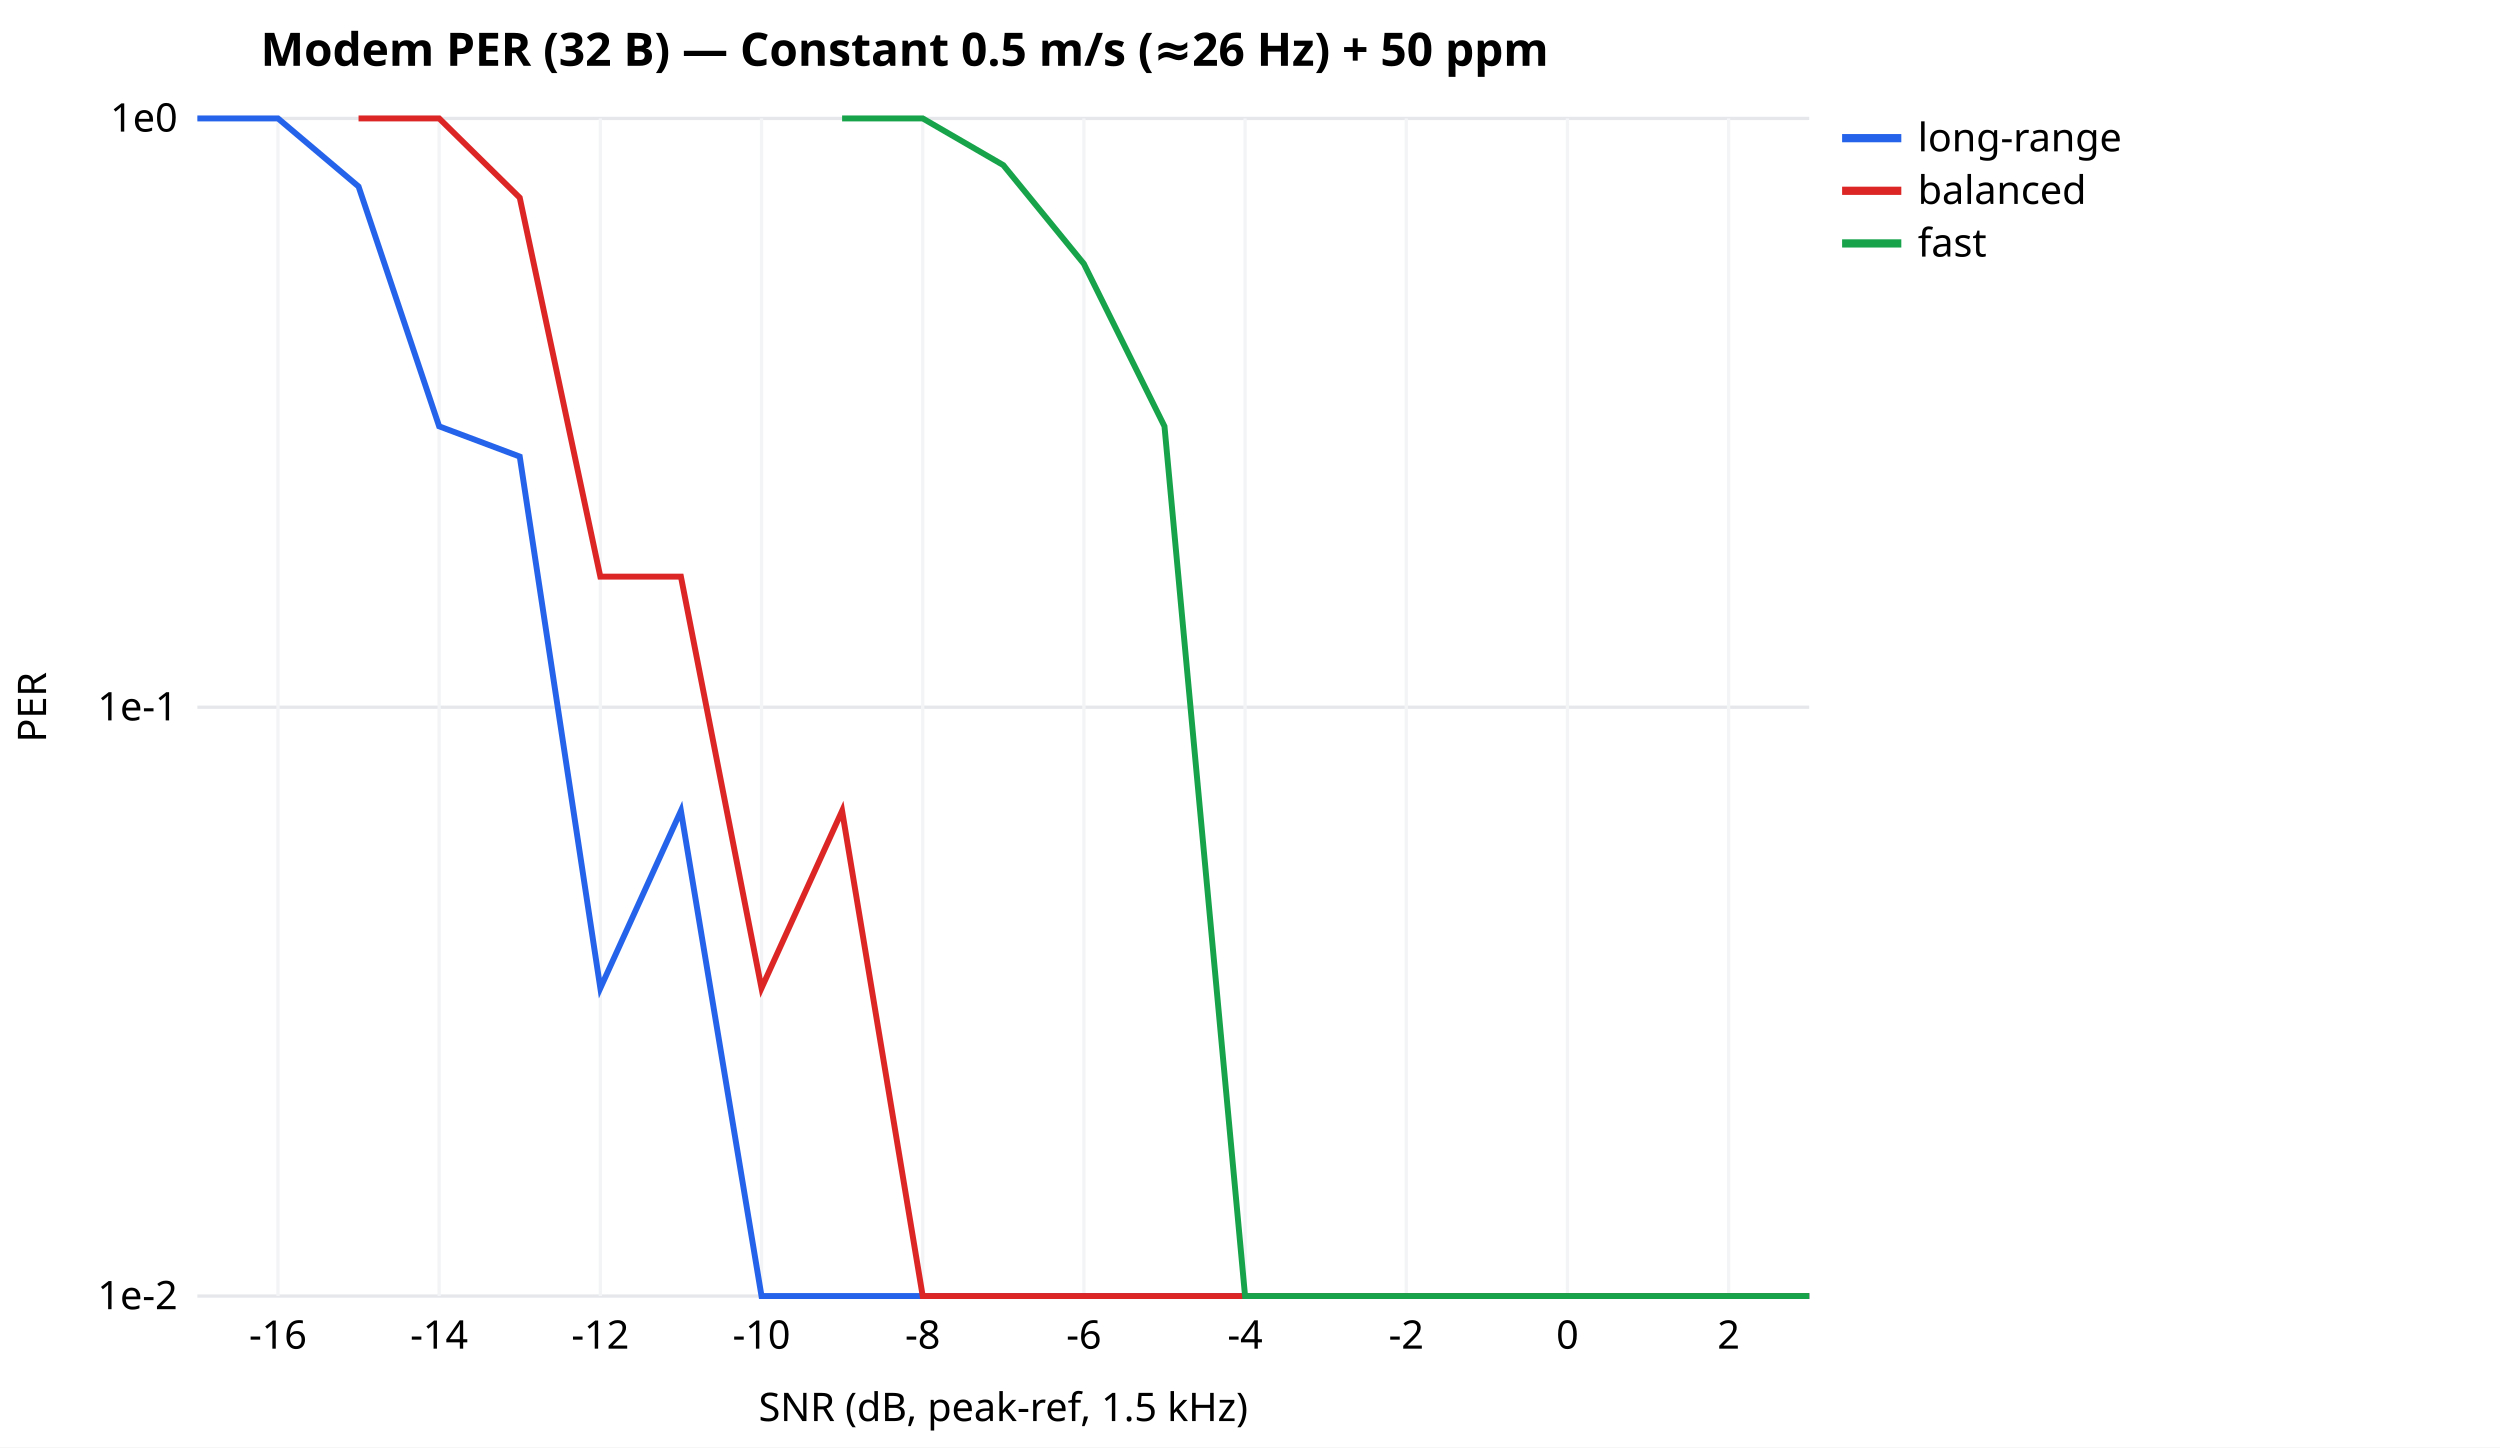
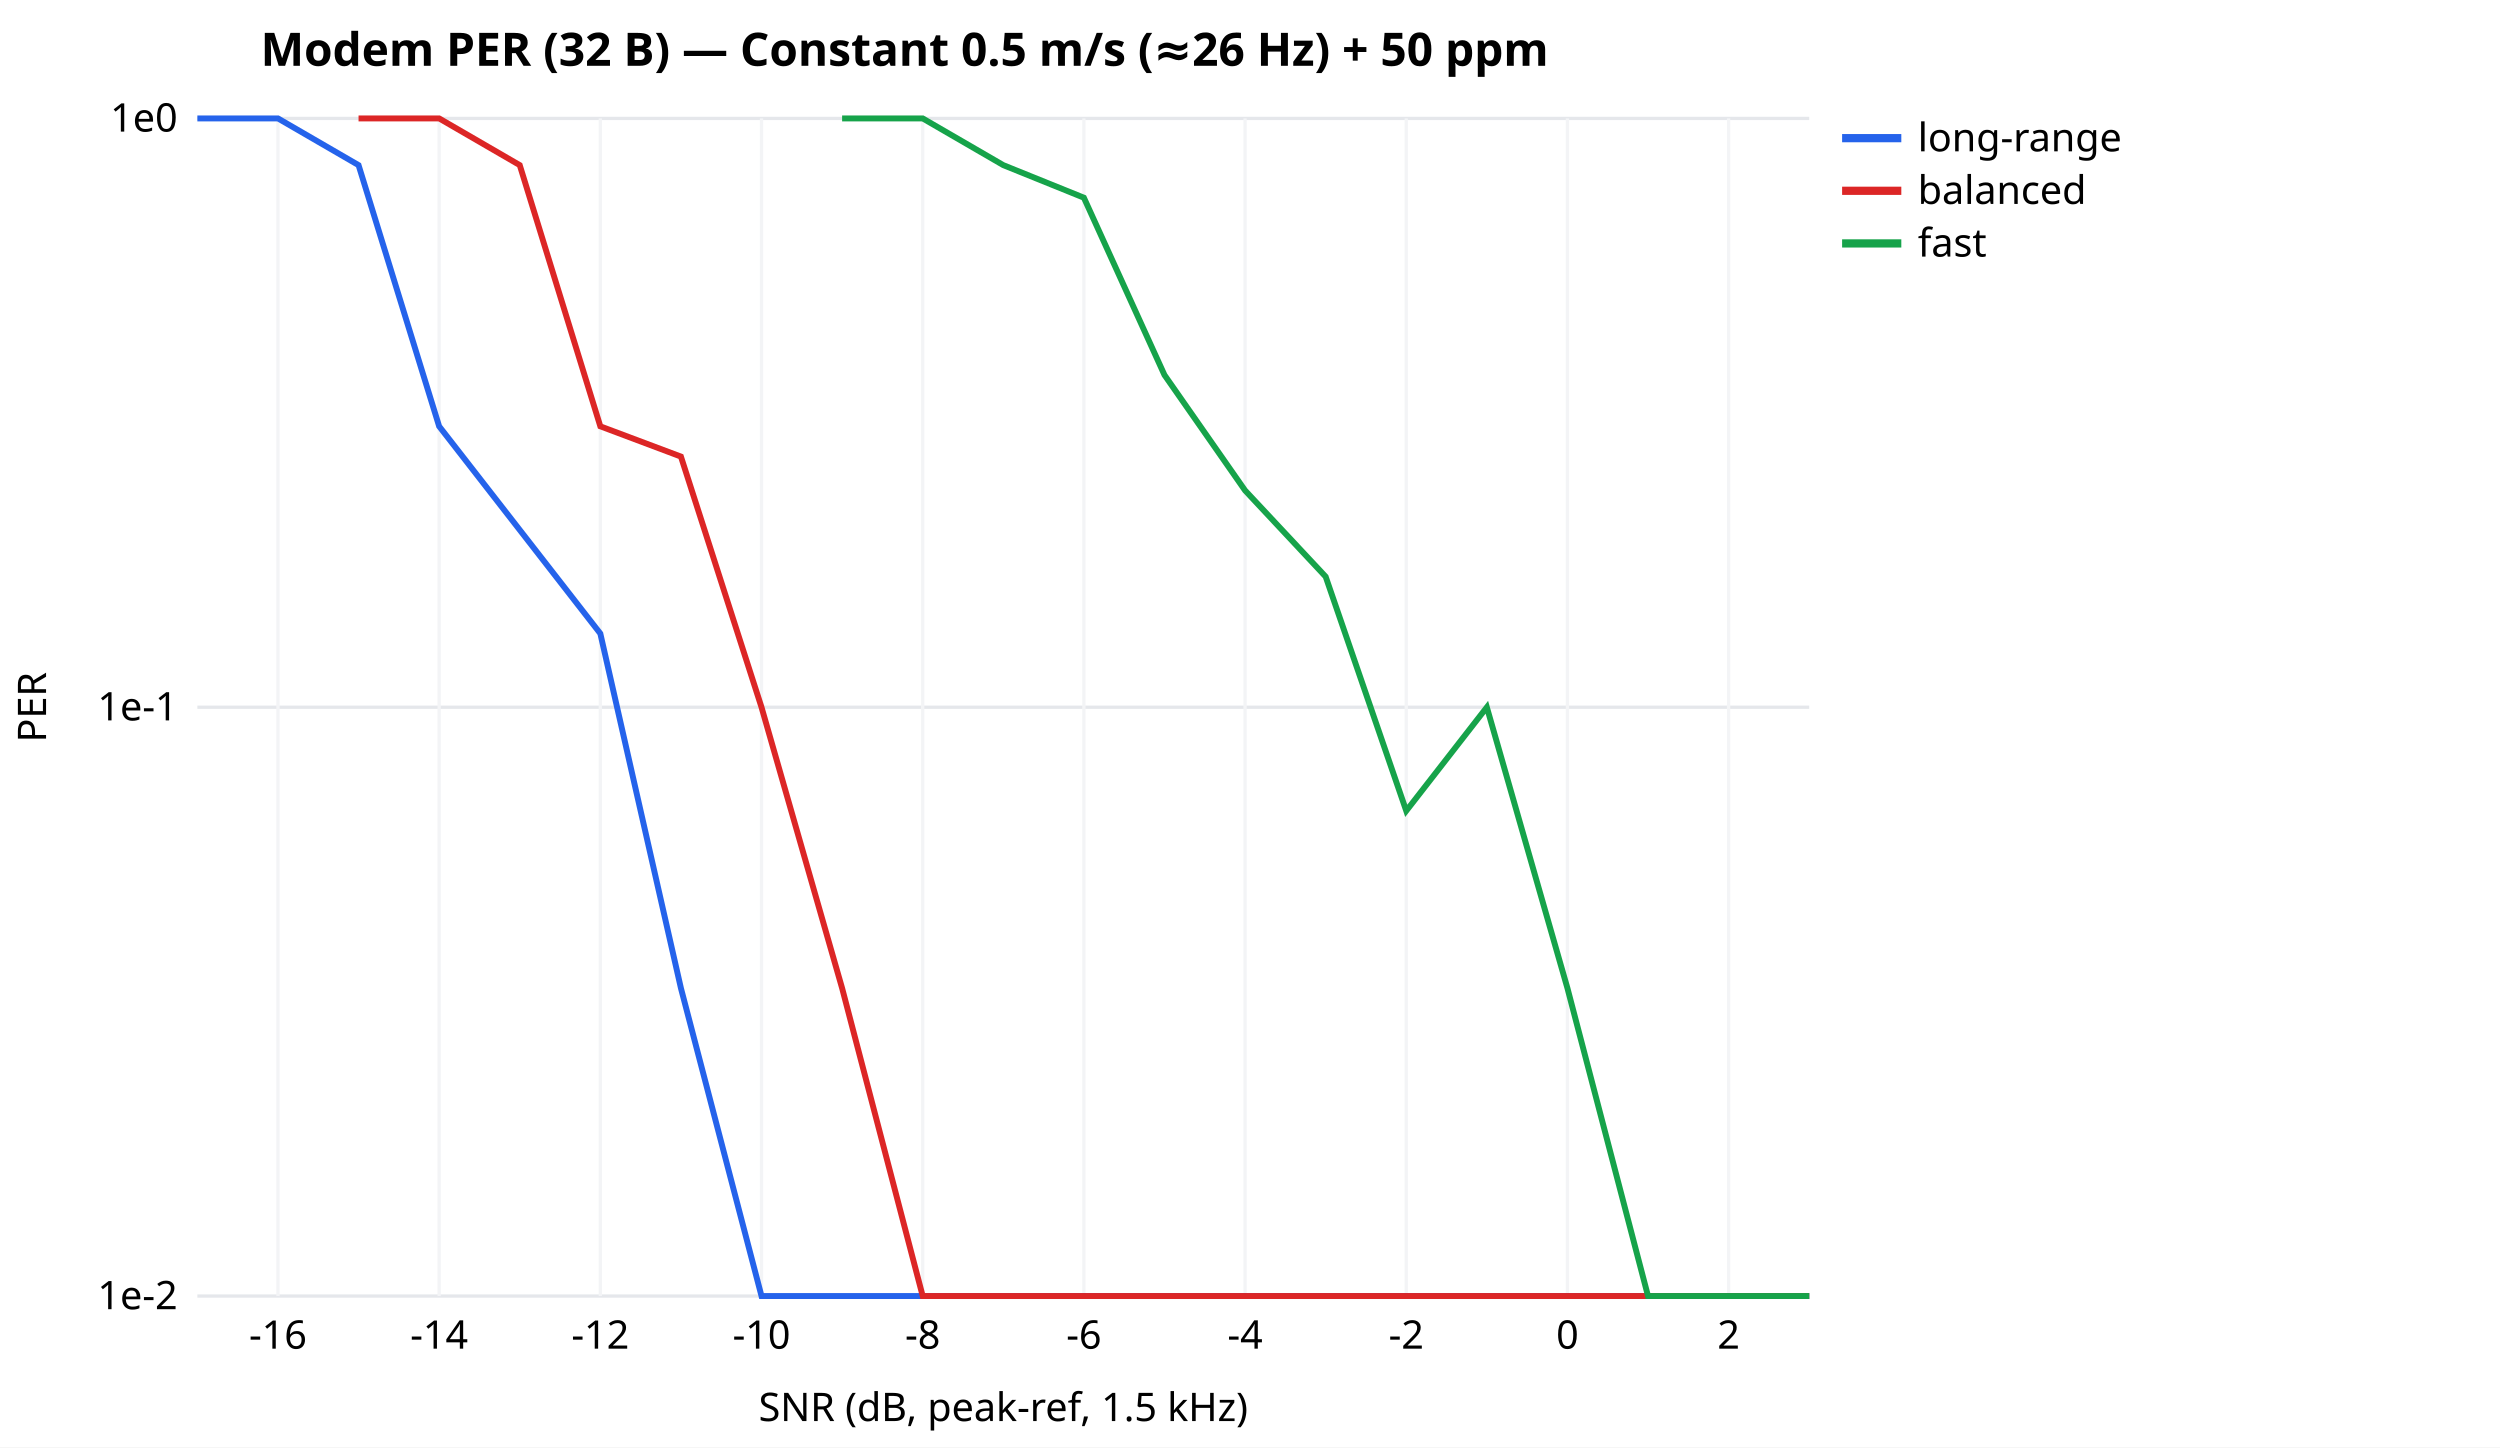
<svg xmlns="http://www.w3.org/2000/svg" viewBox="0 0 760 440" font-family="system-ui,sans-serif" font-size="12">
  <rect width="760" height="440" fill="#fff" />
  <text x="275" y="20" text-anchor="middle" font-size="14" font-weight="600">Modem PER (32 B) — Constant 0.5 m/s (≈26 Hz) + 50 ppm</text>
  <line x1="60" x2="550" y1="394" y2="394" stroke="#e5e7eb" />
  <text x="54" y="398" text-anchor="end">1e-2</text>
  <line x1="60" x2="550" y1="215" y2="215" stroke="#e5e7eb" />
  <text x="54" y="219" text-anchor="end">1e-1</text>
  <line x1="60" x2="550" y1="36" y2="36" stroke="#e5e7eb" />
  <text x="54" y="40" text-anchor="end">1e0</text>
  <line x1="84.5" x2="84.5" y1="36" y2="394" stroke="#f3f4f6" />
  <text x="84.5" y="410" text-anchor="middle">-16</text>
  <line x1="133.5" x2="133.5" y1="36" y2="394" stroke="#f3f4f6" />
  <text x="133.5" y="410" text-anchor="middle">-14</text>
  <line x1="182.5" x2="182.5" y1="36" y2="394" stroke="#f3f4f6" />
  <text x="182.5" y="410" text-anchor="middle">-12</text>
  <line x1="231.5" x2="231.5" y1="36" y2="394" stroke="#f3f4f6" />
  <text x="231.5" y="410" text-anchor="middle">-10</text>
  <line x1="280.5" x2="280.5" y1="36" y2="394" stroke="#f3f4f6" />
  <text x="280.5" y="410" text-anchor="middle">-8</text>
  <line x1="329.5" x2="329.5" y1="36" y2="394" stroke="#f3f4f6" />
  <text x="329.5" y="410" text-anchor="middle">-6</text>
  <line x1="378.5" x2="378.5" y1="36" y2="394" stroke="#f3f4f6" />
  <text x="378.5" y="410" text-anchor="middle">-4</text>
  <line x1="427.5" x2="427.5" y1="36" y2="394" stroke="#f3f4f6" />
  <text x="427.5" y="410" text-anchor="middle">-2</text>
  <line x1="476.5" x2="476.5" y1="36" y2="394" stroke="#f3f4f6" />
  <text x="476.5" y="410" text-anchor="middle">0</text>
  <line x1="525.5" x2="525.5" y1="36" y2="394" stroke="#f3f4f6" />
  <text x="525.5" y="410" text-anchor="middle">2</text>
  <text x="305" y="432" text-anchor="middle">SNR (dB, peak-ref, 1.5 kHz)</text>
  <text x="14" y="215" text-anchor="middle" transform="rotate(-90 14 215)">PER</text>
-   <polyline fill="none" stroke="#2563eb" stroke-width="1.8" points="550.0,394.0 525.5,394.0 501.0,394.0 476.5,394.0 452.0,394.0 427.5,394.0 403.0,394.0 378.5,394.0 354.0,394.0 329.5,394.0 305.0,394.0 280.5,394.0 256.0,394.0 231.5,394.0 207.0,246.5 182.5,300.4 158.0,138.8 133.5,129.6 109.0,56.7 84.5,36.0 60.0,36.0" />
+   <polyline fill="none" stroke="#2563eb" stroke-width="1.8" points="550.0,394.0 525.5,394.0 501.0,394.0 476.5,394.0 452.0,394.0 427.5,394.0 403.0,394.0 378.5,394.0 354.0,394.0 329.5,394.0 305.0,394.0 280.5,394.0 256.0,394.0 231.5,394.0 207.0,300.4 182.5,192.6 158.0,161.1 133.5,129.6 109.0,50.2 84.5,36.0 60.0,36.0" />
  <line x1="560" x2="578" y1="42" y2="42" stroke="#2563eb" stroke-width="2.5" />
  <text x="583" y="46">long-range</text>
-   <polyline fill="none" stroke="#dc2626" stroke-width="1.8" points="550.0,394.0 525.5,394.0 501.0,394.0 476.5,394.0 452.0,394.0 427.5,394.0 403.0,394.0 378.5,394.0 354.0,394.0 329.5,394.0 305.0,394.0 280.5,394.0 256.0,246.5 231.5,300.4 207.0,175.3 182.5,175.3 158.0,60.1 133.5,36.0 109.0,36.0" />
+   <polyline fill="none" stroke="#dc2626" stroke-width="1.8" points="550.0,394.0 525.5,394.0 501.0,394.0 476.5,394.0 452.0,394.0 427.5,394.0 403.0,394.0 378.5,394.0 354.0,394.0 329.5,394.0 305.0,394.0 280.5,394.0 256.0,300.4 231.5,215.0 207.0,138.8 182.5,129.6 158.0,50.2 133.5,36.0 109.0,36.0" />
  <line x1="560" x2="578" y1="58" y2="58" stroke="#dc2626" stroke-width="2.5" />
  <text x="583" y="62">balanced</text>
-   <polyline fill="none" stroke="#16a34a" stroke-width="1.8" points="550.0,394.0 525.5,394.0 501.0,394.0 476.5,394.0 452.0,394.0 427.5,394.0 403.0,394.0 378.5,394.0 354.0,129.6 329.5,80.2 305.0,50.2 280.5,36.0 256.0,36.0" />
+   <polyline fill="none" stroke="#16a34a" stroke-width="1.8" points="550.0,394.0 525.5,394.0 501.0,394.0 476.5,300.4 452.0,215.0 427.5,246.5 403.0,175.3 378.5,149.1 354.0,114.0 329.5,60.1 305.0,50.2 280.5,36.0 256.0,36.0" />
  <line x1="560" x2="578" y1="74" y2="74" stroke="#16a34a" stroke-width="2.5" />
  <text x="583" y="78">fast</text>
</svg>
